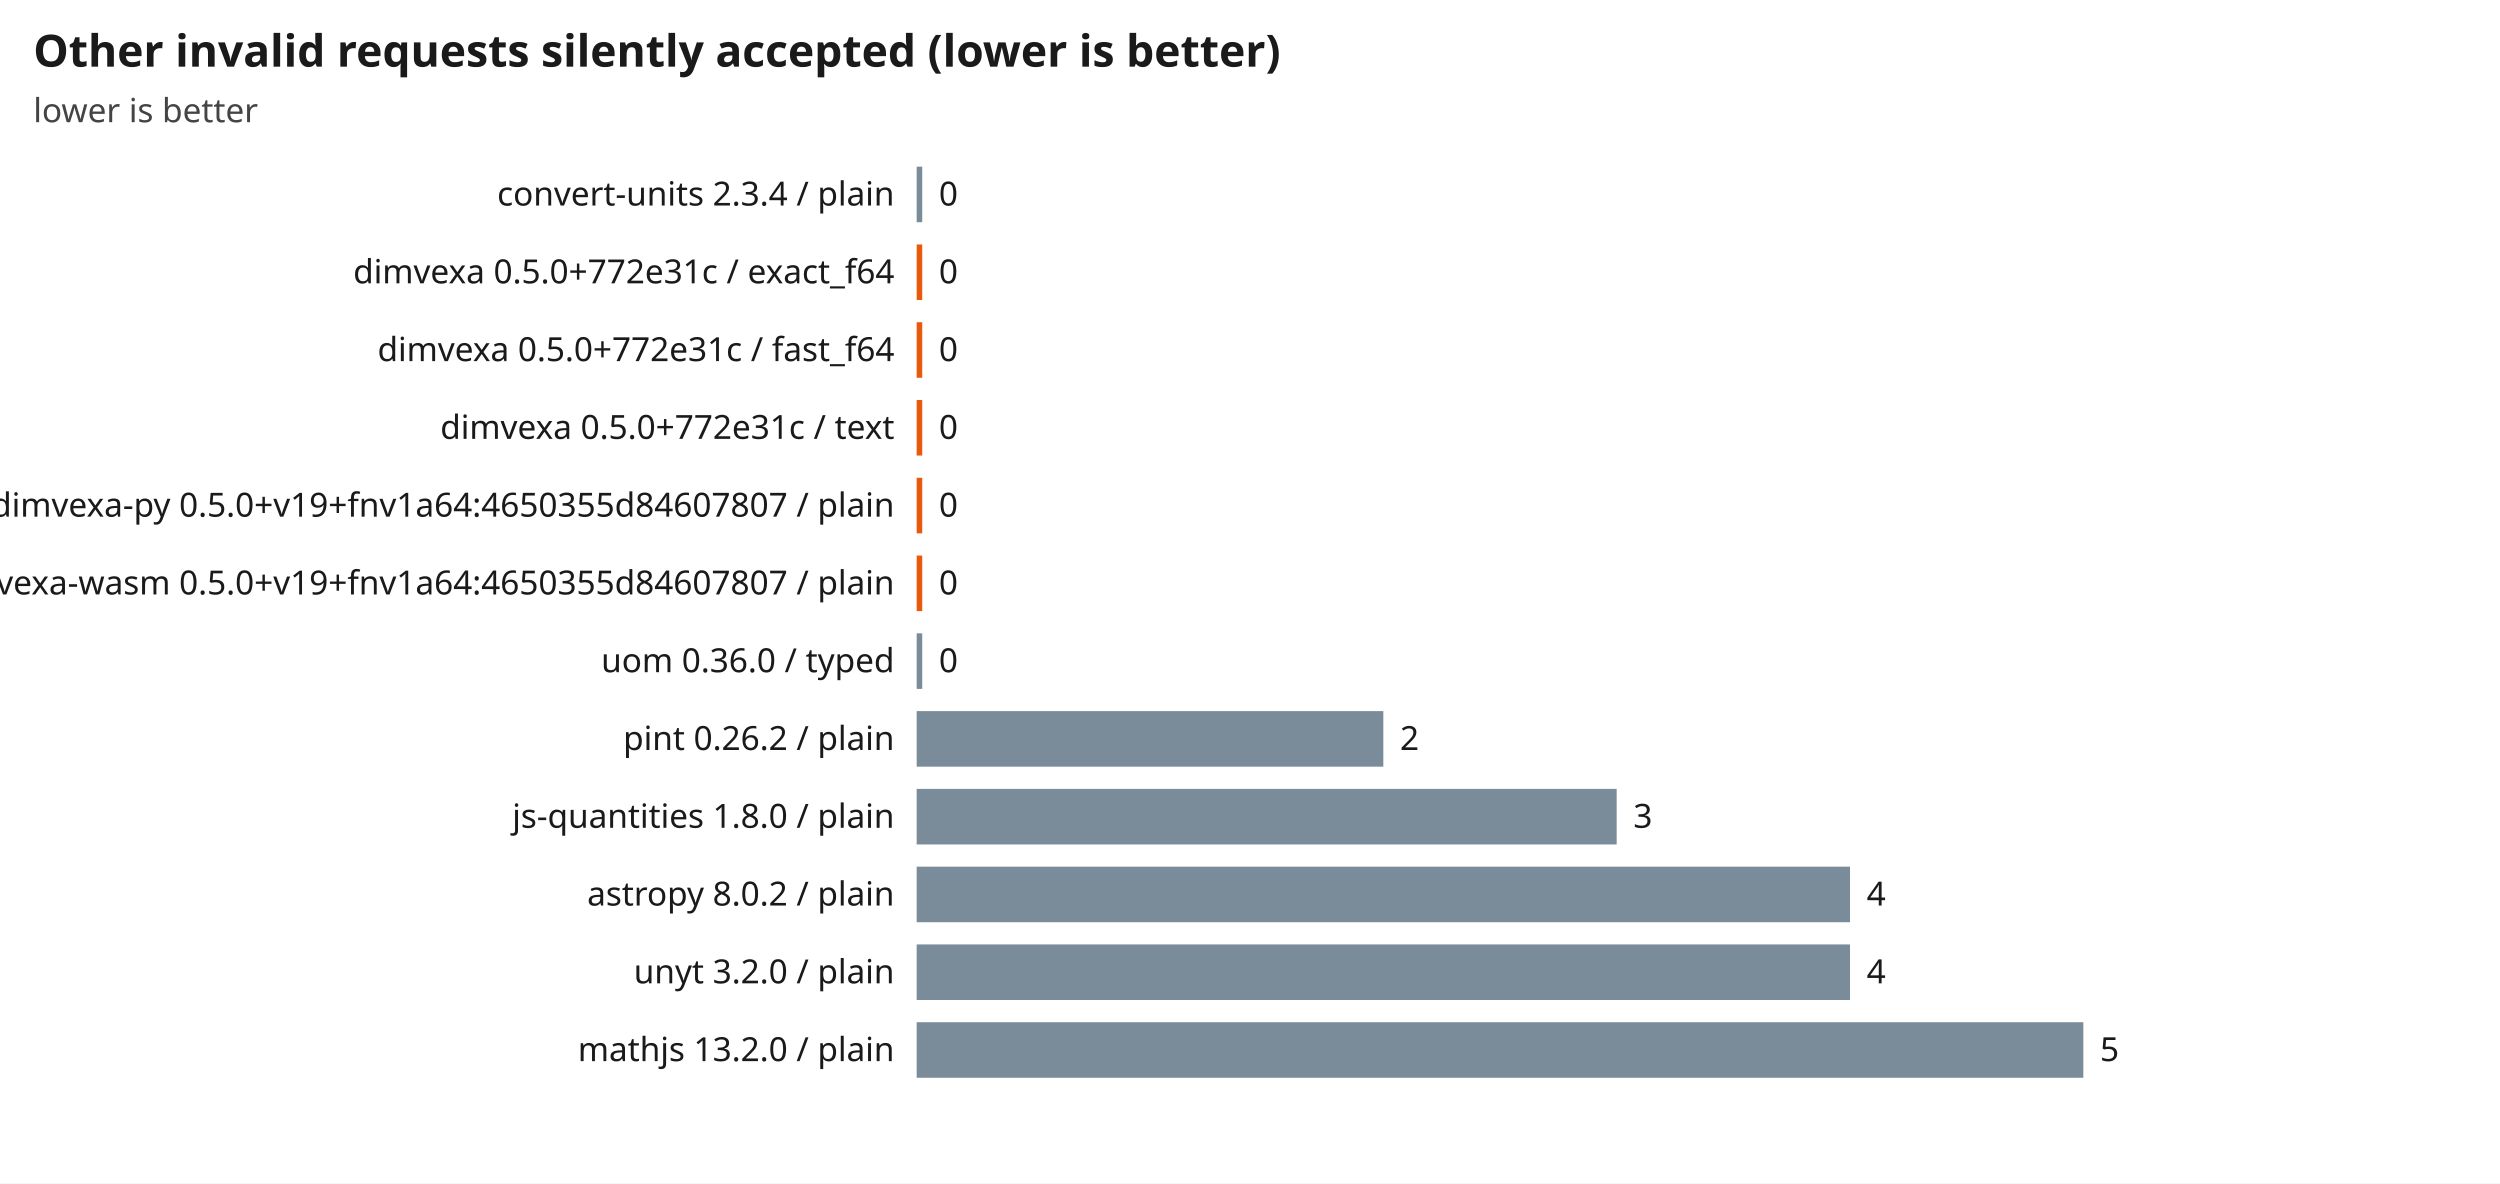
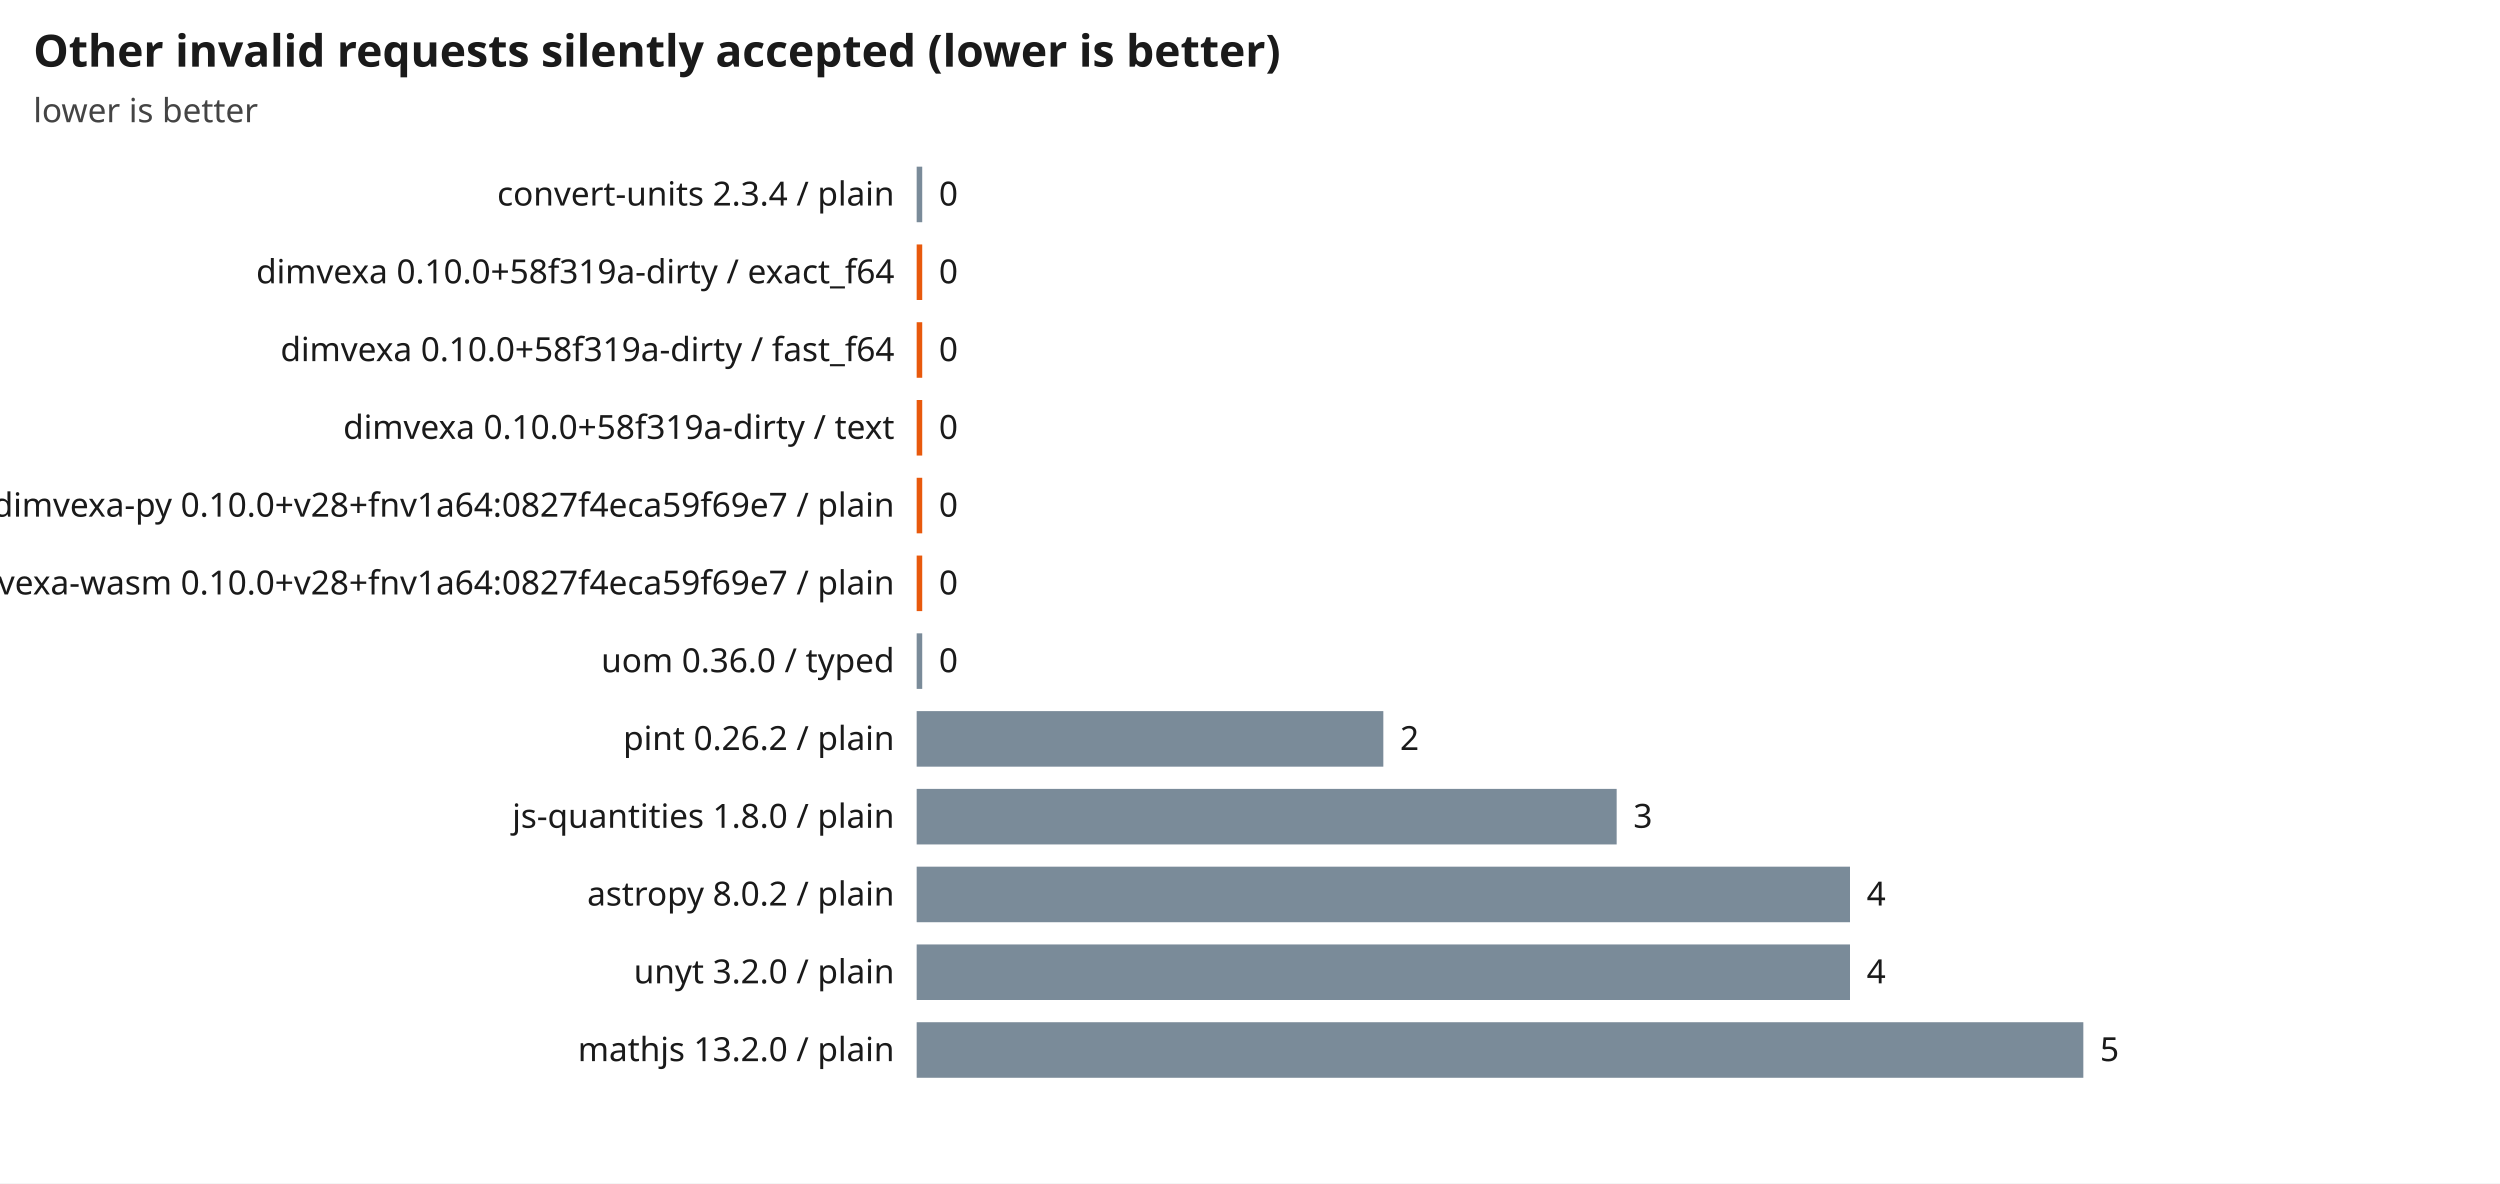
<svg xmlns="http://www.w3.org/2000/svg" width="900" height="426" viewBox="0 0 900 426" role="img" aria-label="Other invalid requests silently accepted (lower is better)">
  <rect width="900" height="426" fill="#ffffff" />
  <text x="12" y="24" font-family="sans-serif" font-size="16" font-weight="bold" fill="#1a1a1a">Other invalid requests silently accepted (lower is better)</text>
  <text x="12" y="44" font-family="sans-serif" font-size="12" fill="#444444">lower is better</text>
  <text x="322" y="74" text-anchor="end" font-family="sans-serif" font-size="12" fill="#1a1a1a">convert-units 2.3.4 / plain</text>
  <rect x="330" y="60" width="2.0" height="20" fill="#7a8b99" />
  <text x="338.0" y="74" font-family="sans-serif" font-size="12" fill="#1a1a1a">0 </text>
-   <text x="322" y="102" text-anchor="end" font-family="sans-serif" font-size="12" fill="#1a1a1a">dimvexa 0.5.0+772e31c / exact_f64</text>
+   <text x="322" y="102" text-anchor="end" font-family="sans-serif" font-size="12" fill="#1a1a1a">dimvexa 0.10.0+58f319a-dirty / exact_f64</text>
  <rect x="330" y="88" width="2.0" height="20" fill="#e8590c" />
  <text x="338.0" y="102" font-family="sans-serif" font-size="12" fill="#1a1a1a">0 </text>
-   <text x="322" y="130" text-anchor="end" font-family="sans-serif" font-size="12" fill="#1a1a1a">dimvexa 0.5.0+772e31c / fast_f64</text>
+   <text x="322" y="130" text-anchor="end" font-family="sans-serif" font-size="12" fill="#1a1a1a">dimvexa 0.10.0+58f319a-dirty / fast_f64</text>
  <rect x="330" y="116" width="2.0" height="20" fill="#e8590c" />
  <text x="338.0" y="130" font-family="sans-serif" font-size="12" fill="#1a1a1a">0 </text>
-   <text x="322" y="158" text-anchor="end" font-family="sans-serif" font-size="12" fill="#1a1a1a">dimvexa 0.5.0+772e31c / text</text>
+   <text x="322" y="158" text-anchor="end" font-family="sans-serif" font-size="12" fill="#1a1a1a">dimvexa 0.10.0+58f319a-dirty / text</text>
  <rect x="330" y="144" width="2.0" height="20" fill="#e8590c" />
  <text x="338.0" y="158" font-family="sans-serif" font-size="12" fill="#1a1a1a">0 </text>
-   <text x="322" y="186" text-anchor="end" font-family="sans-serif" font-size="12" fill="#1a1a1a">dimvexa-py 0.5.0+v19+fnv1a64:4650355d84607807 / plain</text>
+   <text x="322" y="186" text-anchor="end" font-family="sans-serif" font-size="12" fill="#1a1a1a">dimvexa-py 0.10.0+v28+fnv1a64:0827f4eca59f69e7 / plain</text>
  <rect x="330" y="172" width="2.0" height="20" fill="#e8590c" />
  <text x="338.0" y="186" font-family="sans-serif" font-size="12" fill="#1a1a1a">0 </text>
-   <text x="322" y="214" text-anchor="end" font-family="sans-serif" font-size="12" fill="#1a1a1a">dimvexa-wasm 0.5.0+v19+fnv1a64:4650355d84607807 / plain</text>
+   <text x="322" y="214" text-anchor="end" font-family="sans-serif" font-size="12" fill="#1a1a1a">dimvexa-wasm 0.10.0+v28+fnv1a64:0827f4eca59f69e7 / plain</text>
  <rect x="330" y="200" width="2.0" height="20" fill="#e8590c" />
  <text x="338.0" y="214" font-family="sans-serif" font-size="12" fill="#1a1a1a">0 </text>
  <text x="322" y="242" text-anchor="end" font-family="sans-serif" font-size="12" fill="#1a1a1a">uom 0.36.0 / typed</text>
  <rect x="330" y="228" width="2.0" height="20" fill="#7a8b99" />
  <text x="338.0" y="242" font-family="sans-serif" font-size="12" fill="#1a1a1a">0 </text>
  <text x="322" y="270" text-anchor="end" font-family="sans-serif" font-size="12" fill="#1a1a1a">pint 0.26.2 / plain</text>
  <rect x="330" y="256" width="168.0" height="20" fill="#7a8b99" />
  <text x="504.0" y="270" font-family="sans-serif" font-size="12" fill="#1a1a1a">2 </text>
  <text x="322" y="298" text-anchor="end" font-family="sans-serif" font-size="12" fill="#1a1a1a">js-quantities 1.8.0 / plain</text>
  <rect x="330" y="284" width="252.0" height="20" fill="#7a8b99" />
  <text x="588.0" y="298" font-family="sans-serif" font-size="12" fill="#1a1a1a">3 </text>
  <text x="322" y="326" text-anchor="end" font-family="sans-serif" font-size="12" fill="#1a1a1a">astropy 8.0.2 / plain</text>
  <rect x="330" y="312" width="336.0" height="20" fill="#7a8b99" />
  <text x="672.0" y="326" font-family="sans-serif" font-size="12" fill="#1a1a1a">4 </text>
  <text x="322" y="354" text-anchor="end" font-family="sans-serif" font-size="12" fill="#1a1a1a">unyt 3.2.0 / plain</text>
  <rect x="330" y="340" width="336.0" height="20" fill="#7a8b99" />
  <text x="672.0" y="354" font-family="sans-serif" font-size="12" fill="#1a1a1a">4 </text>
  <text x="322" y="382" text-anchor="end" font-family="sans-serif" font-size="12" fill="#1a1a1a">mathjs 13.2.0 / plain</text>
  <rect x="330" y="368" width="420.0" height="20" fill="#7a8b99" />
  <text x="756.0" y="382" font-family="sans-serif" font-size="12" fill="#1a1a1a">5 </text>
</svg>
